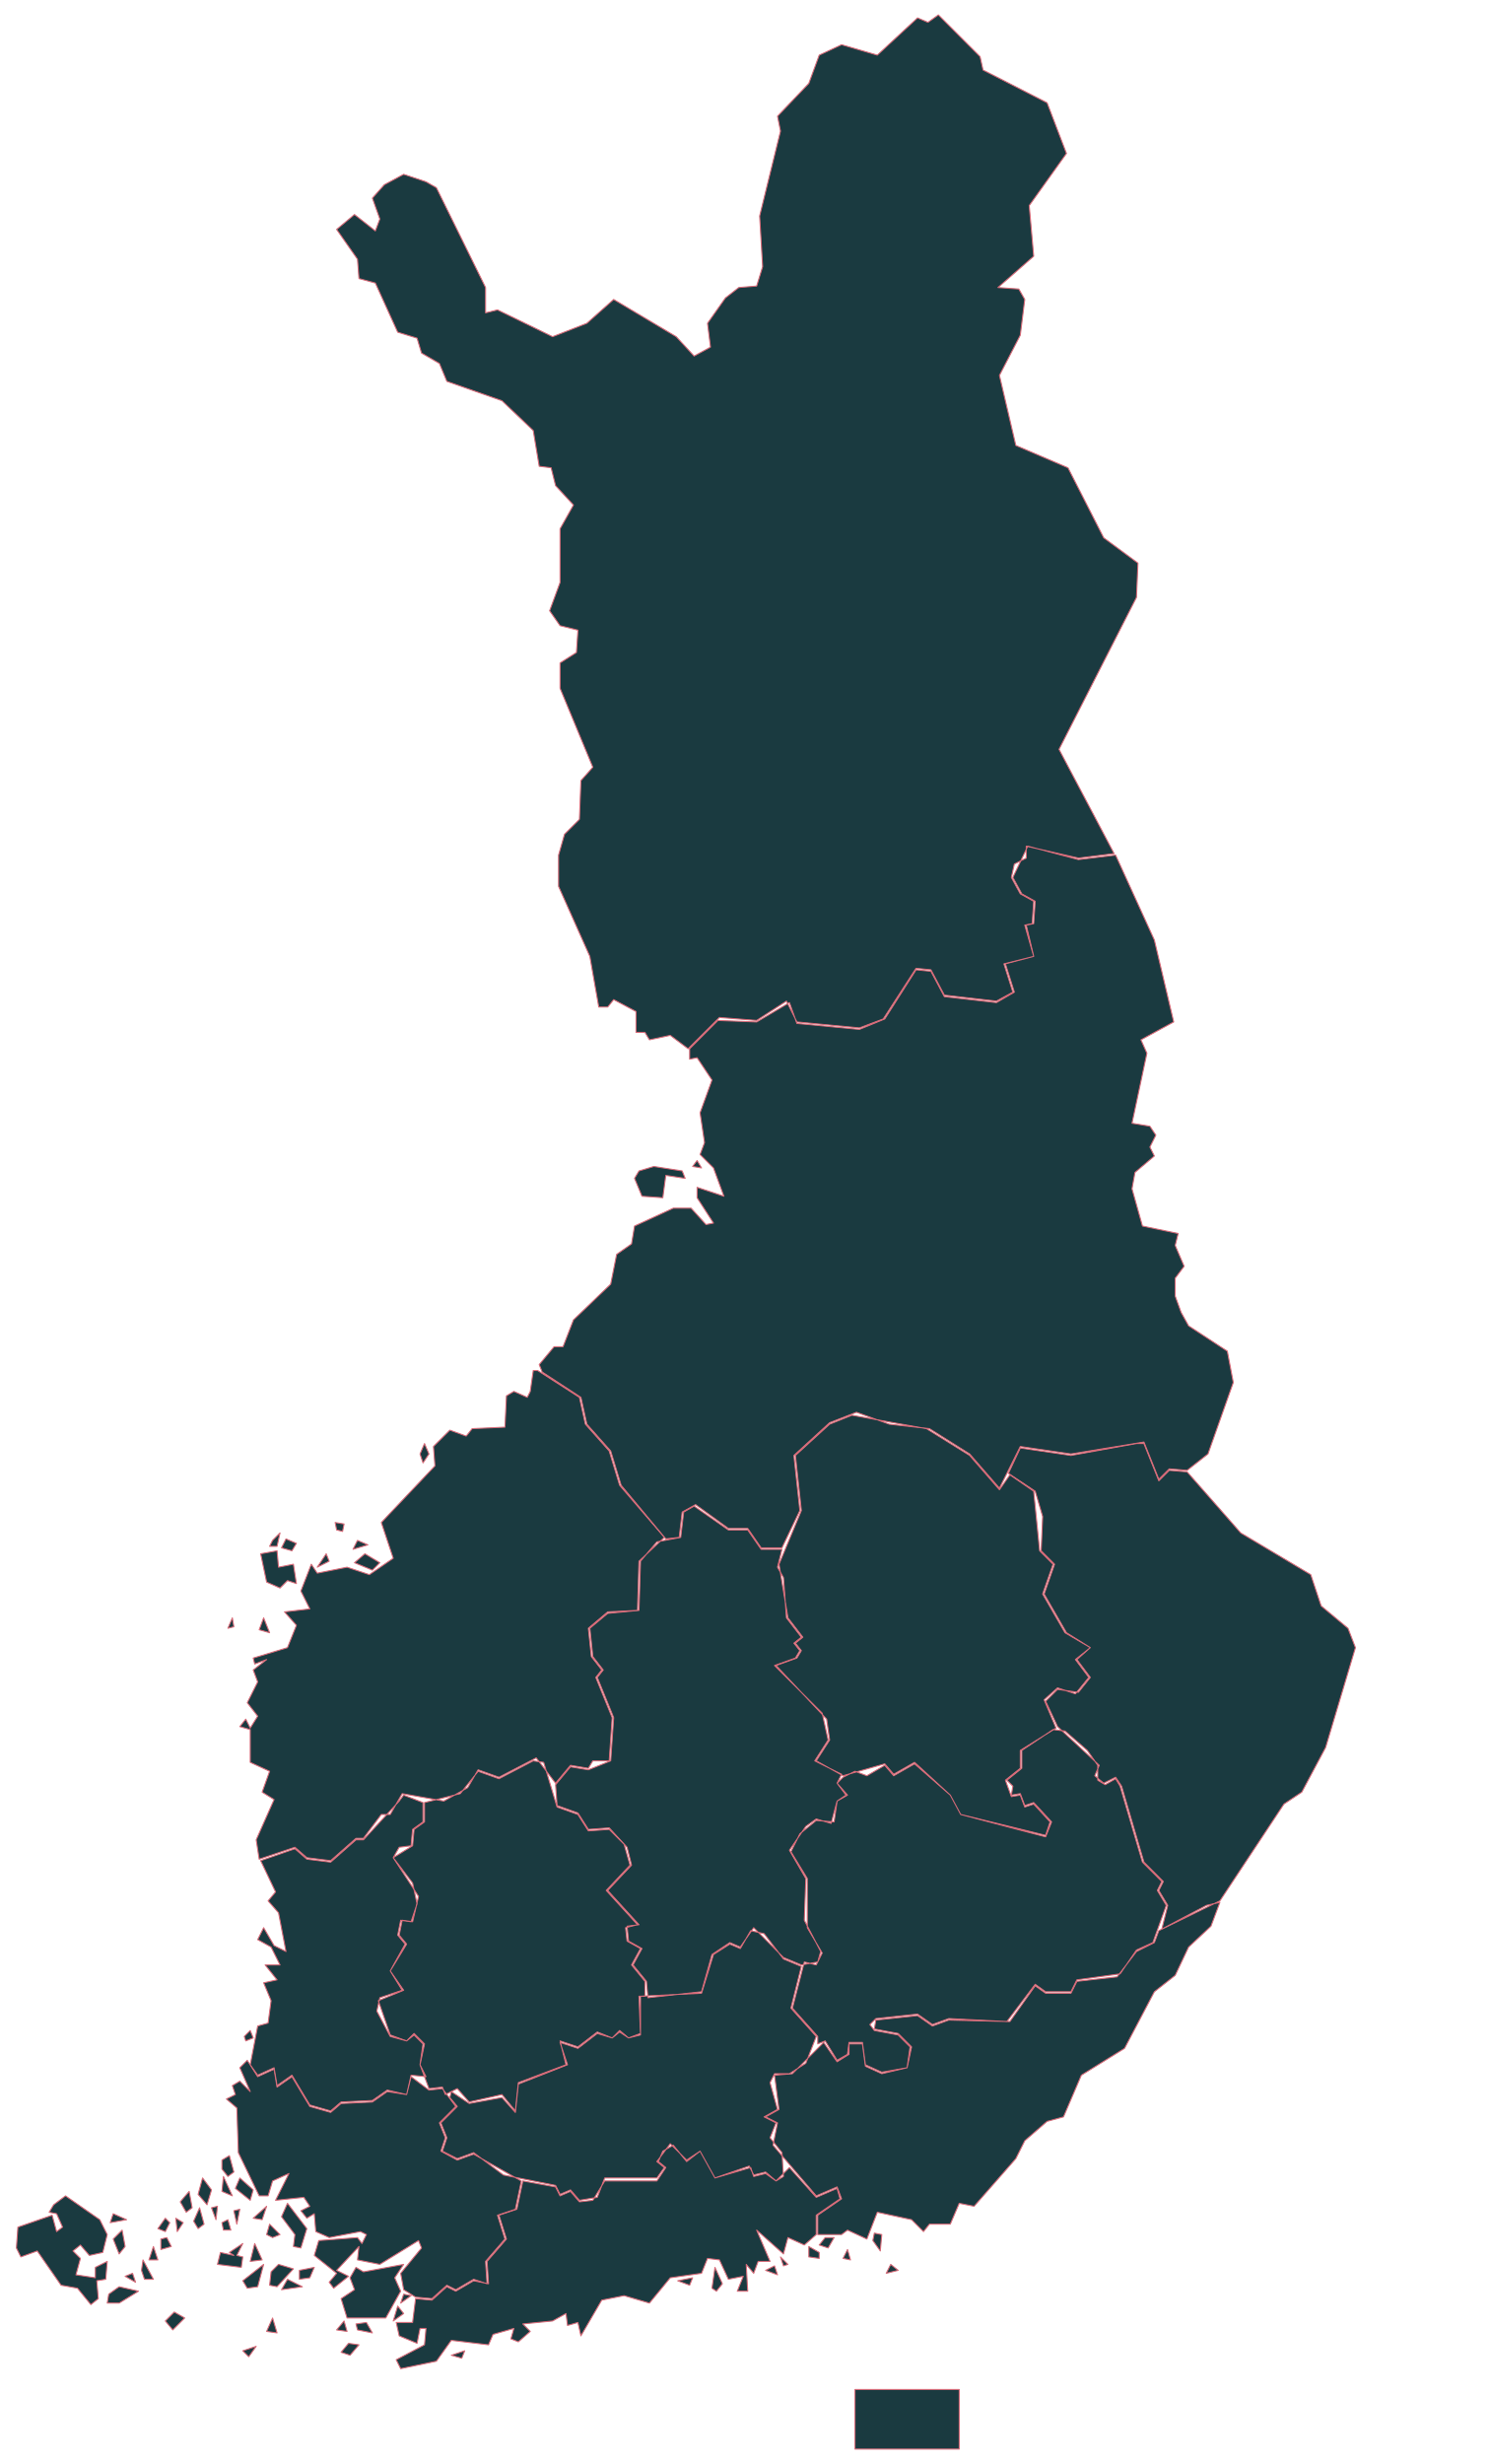
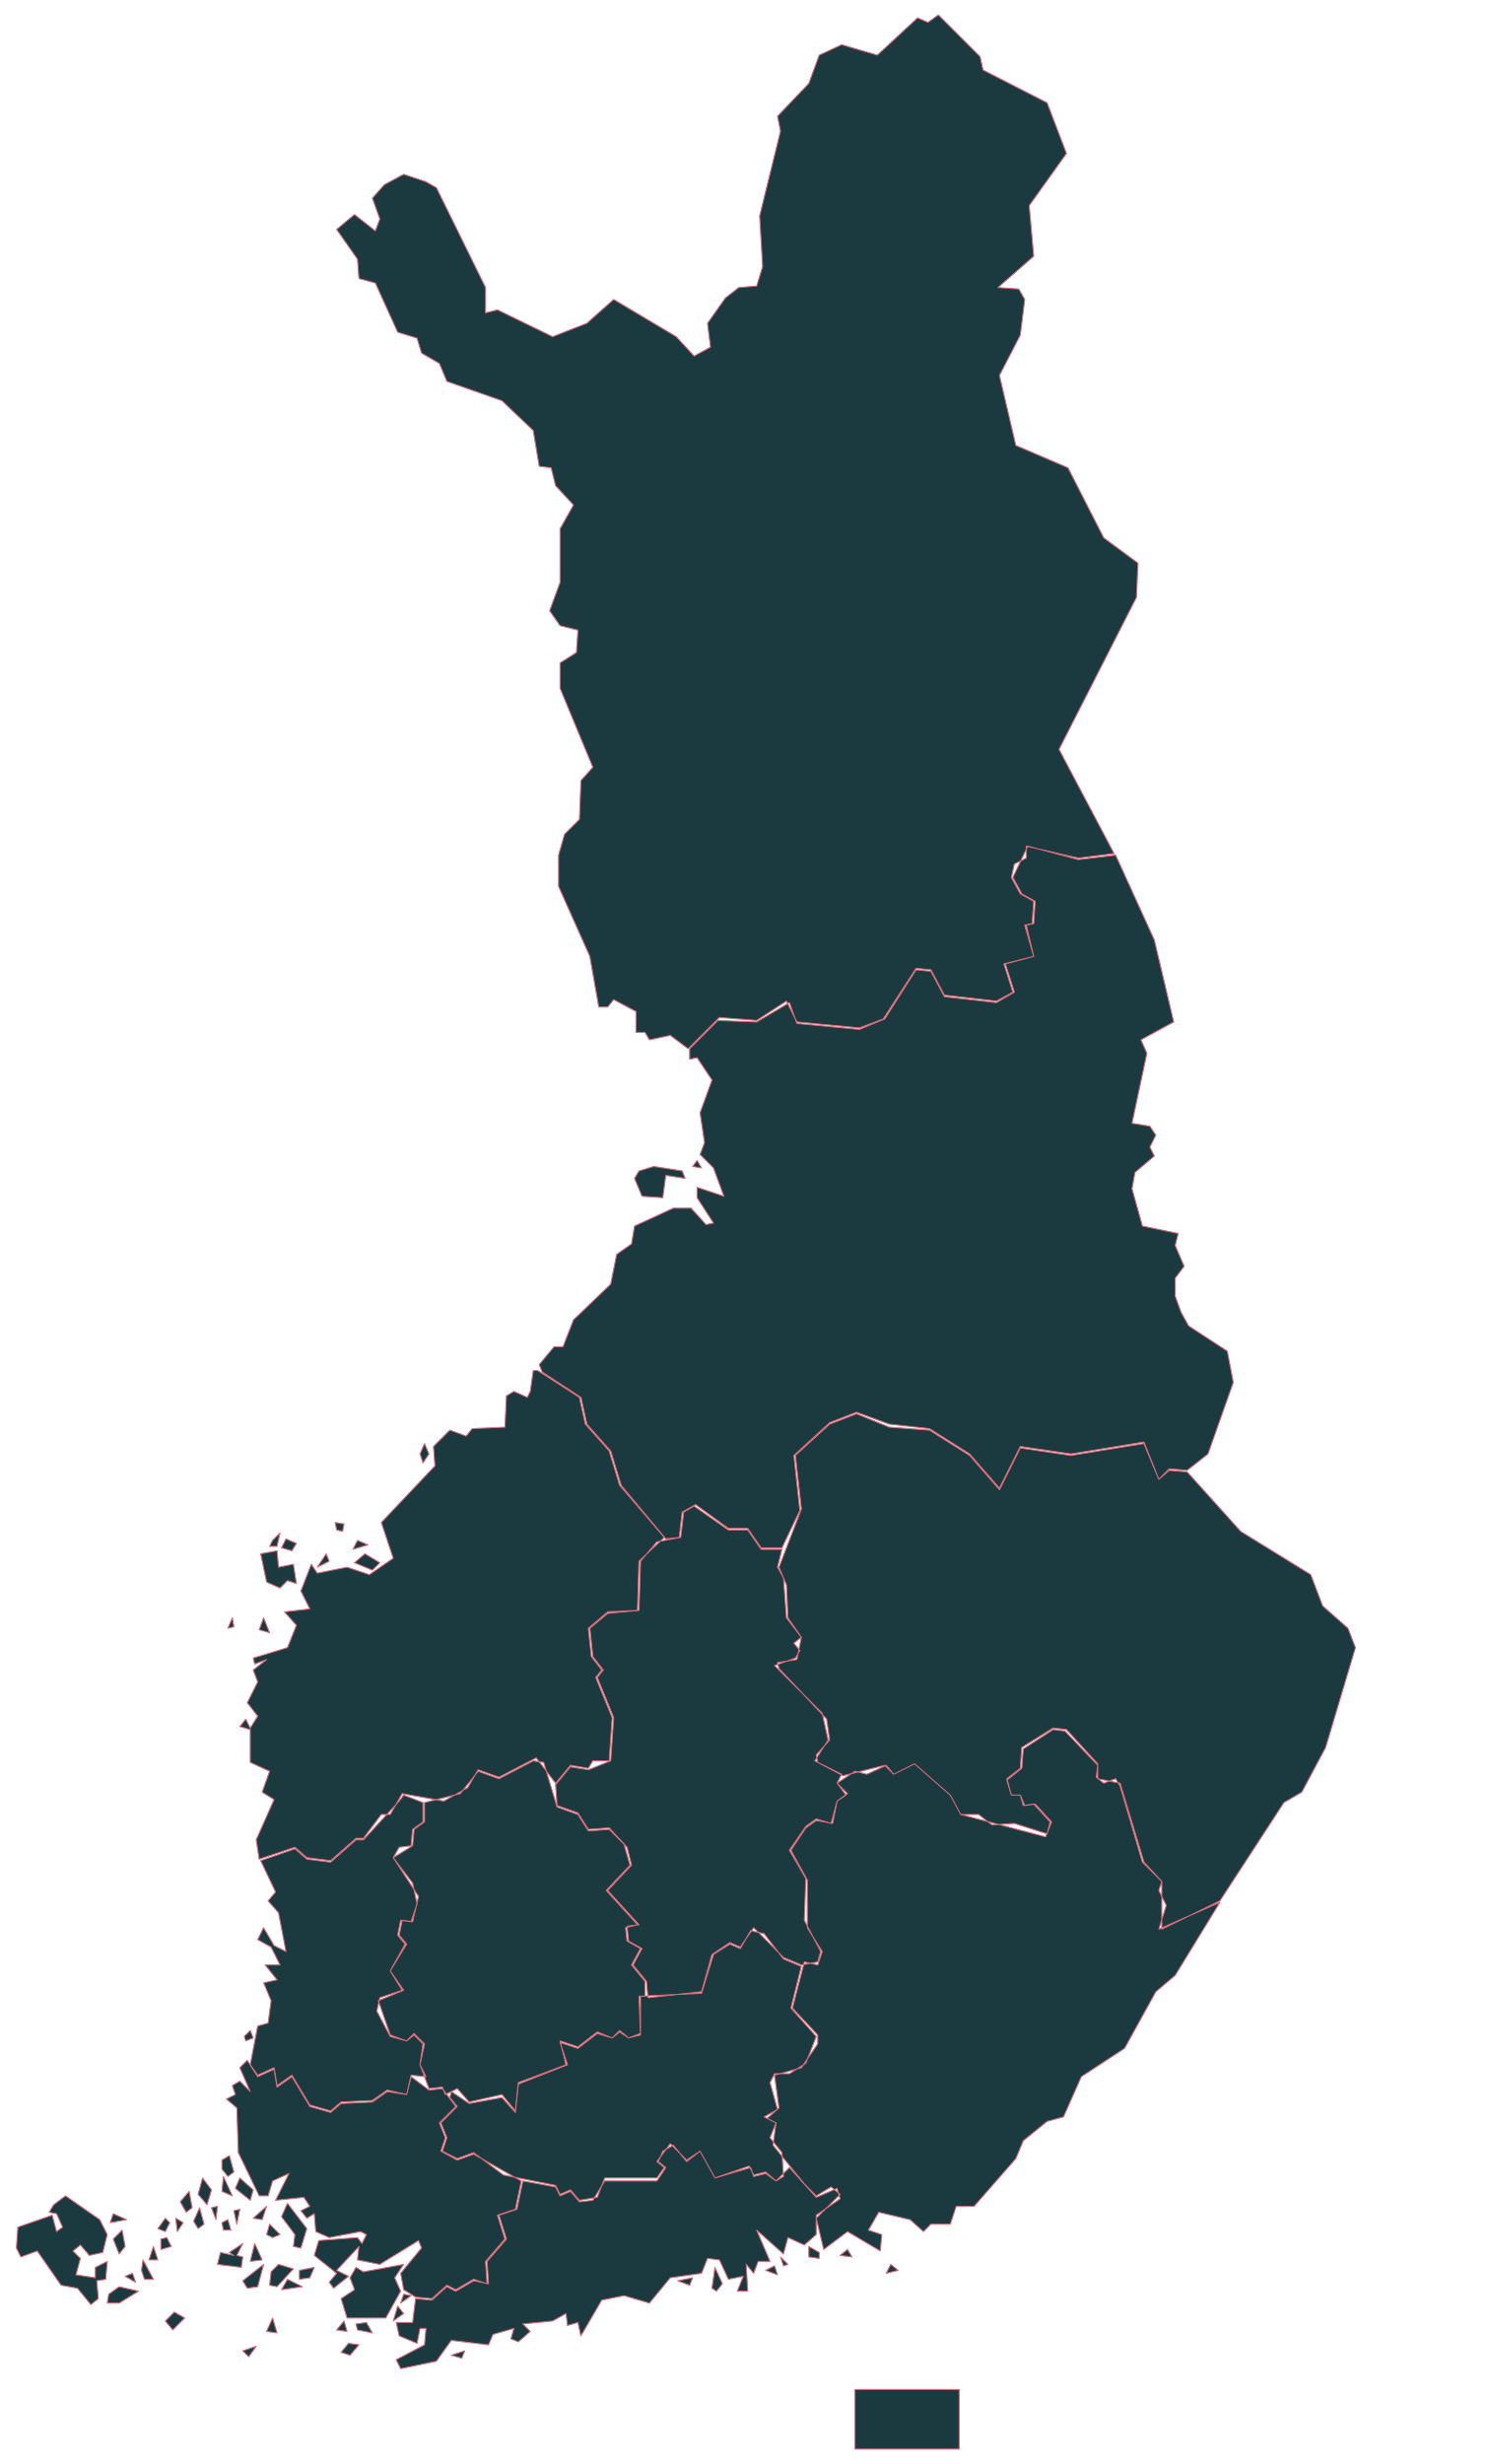
<svg xmlns="http://www.w3.org/2000/svg" viewBox="0 0 1000 1654.0">
  <g fill="#1a3a40" stroke="#d86a78" stroke-width="0.7" stroke-linejoin="round" fill-rule="evenodd">
-     <path d="M268 1568 280 1573 282 1563 286 1563 285 1574 266 1584 269 1590 293 1585 303 1571 328 1574 331 1567 345 1563 343 1570 348 1572 356 1565 351 1560 371 1558 380 1553 381 1561 388 1559 390 1568 404 1544 419 1541 436 1546 450 1529 471 1526 475 1516 483 1517 489 1530 499 1528 495 1538 502 1538 501 1520 506 1526 509 1518 517 1518 508 1497 526 1513 529 1502 540 1507 548 1500 548 1487 564 1476 562 1469 548 1475 530 1455 521 1464 514 1459 506 1461 504 1455 480 1462 470 1444 461 1451 452 1440 445 1444 442 1451 447 1455 441 1464 406 1464 398 1477 389 1478 383 1471 376 1474 373 1468 351 1464 347 1483 335 1487 340 1503 327 1518 328 1533 318 1531 306 1538 300 1535 290 1544 279 1543 277 1559 266 1559ZM543 1515 550 1516 550 1512 543 1508ZM526 1521 529 1520 524 1515ZM514 1524 522 1527 520 1521ZM478 1536 481 1538 485 1533 480 1522ZM463 1534 465 1529 455 1531ZM310 1583 312 1578 303 1581ZM271 1553 267 1548 264 1558ZM240 1564 250 1566 246 1559 239 1560ZM229 1579 235 1581 241 1574 234 1573ZM226 1564 233 1565 231 1558ZM156 1400 158 1406 152 1409 159 1415 160 1445 174 1474 180 1474 183 1464 194 1459 185 1477 204 1475 208 1481 202 1484 206 1489 211 1486 212 1498 221 1502 242 1498 246 1500 243 1506 240 1502 214 1504 211 1514 226 1526 221 1532 224 1536 234 1528 226 1524 241 1508 240 1517 255 1520 281 1504 283 1509 269 1526 271 1537 279 1542 290 1543 300 1534 306 1537 318 1530 327 1533 326 1518 339 1503 334 1487 346 1483 350 1464 318 1446 307 1450 296 1444 299 1435 295 1425 306 1414 297 1402 288 1403 276 1394 273 1406 260 1404 250 1411 229 1412 222 1418 208 1414 196 1394 186 1401 184 1389 173 1394 166 1383 161 1388 168 1404 161 1397ZM269 1546 276 1541 271 1540ZM238 1537 229 1543 233 1556 259 1556 269 1538 265 1529 271 1520 244 1525 239 1522 235 1529ZM201 1530 208 1529 211 1522 201 1524ZM189 1488 198 1500 197 1508 202 1509 206 1496 193 1479ZM189 1537 203 1535 193 1530ZM182 1525 181 1534 186 1535 197 1523 187 1520ZM183 1502 188 1500 181 1493 179 1500ZM179 1565 186 1566 183 1556ZM170 1489 176 1490 179 1481ZM163 1531 166 1536 173 1535 177 1520ZM168 1518 176 1517 171 1506ZM167 1582 172 1575 163 1578ZM158 1469 168 1477 170 1470 161 1462ZM159 1493 161 1483 157 1484ZM154 1512 157 1514 148 1512 146 1520 162 1522 163 1515 159 1514 163 1506ZM149 1456 153 1461 157 1458 154 1447 149 1450ZM155 1497 153 1490 149 1492 150 1497ZM149 1471 156 1474 150 1461ZM268 1209 244 1235 239 1235 222 1250 206 1248 198 1241 175 1249 185 1270 180 1276 187 1284 192 1310 184 1306 177 1294 173 1302 182 1307 188 1319 178 1319 186 1329 177 1331 182 1343 180 1358 173 1360 168 1386 173 1393 184 1388 186 1400 196 1393 208 1413 222 1417 229 1411 250 1410 260 1403 273 1406 276 1393 286 1394 282 1386 284 1372 278 1366 273 1370 262 1367 253 1350 255 1341 270 1336 262 1323 272 1305 267 1299 269 1289 276 1290 280 1278 277 1264 264 1247 268 1240 276 1239 277 1228 284 1223 284 1210 271 1205ZM164 1367 165 1370 170 1368 168 1363ZM145 1490 146 1481 142 1482ZM133 1473 139 1480 142 1470 136 1462ZM130 1491 133 1496 137 1493 134 1482ZM121 1478 125 1485 129 1482 127 1471ZM111 1558 116 1564 124 1556 117 1552ZM119 1498 123 1492 118 1489ZM108 1510 115 1508 112 1502 108 1503ZM106 1496 111 1498 114 1492 111 1489ZM100 1517 106 1517 103 1508ZM95 1524 97 1530 103 1530 96 1517ZM73 1540 72 1546 80 1546 93 1538 80 1535ZM91 1532 89 1526 84 1528ZM74 1492 85 1490 76 1486ZM76 1503 80 1513 84 1508 82 1497ZM36 1480 33 1485 38 1486 42 1495 38 1498 35 1487 12 1495 11 1509 14 1515 25 1511 41 1534 52 1536 61 1547 66 1543 65 1531 71 1530 72 1518 64 1522 64 1529 51 1527 54 1516 49 1511 54 1507 60 1514 69 1512 72 1500 67 1490 44 1474ZM504 1296 497 1308 490 1305 479 1312 471 1338 430 1340 430 1366 422 1368 416 1364 411 1368 401 1365 388 1375 376 1371 381 1386 348 1399 346 1418 337 1408 315 1412 303 1404 302 1408 307 1414 296 1425 300 1435 297 1444 307 1449 318 1445 338 1460 373 1467 376 1473 383 1470 389 1477 401 1475 406 1462 441 1462 446 1455 441 1451 450 1439 461 1450 470 1444 480 1462 503 1454 506 1460 514 1458 521 1464 526 1461 525 1445 517 1435 521 1425 513 1421 522 1416 517 1398 520 1392 530 1392 541 1385 548 1367 531 1348 538 1320 526 1315 513 1298ZM358 1182 335 1194 321 1189 309 1204 285 1210 285 1223 278 1228 277 1239 264 1247 281 1273 277 1290 270 1289 268 1299 273 1305 262 1323 271 1336 254 1343 262 1366 273 1370 278 1365 285 1372 282 1386 288 1402 297 1401 299 1406 307 1402 315 1411 337 1406 346 1417 348 1398 380 1386 376 1370 388 1374 401 1364 411 1368 416 1363 422 1368 430 1365 429 1340 433 1340 433 1330 424 1319 430 1308 421 1303 420 1294 428 1292 407 1269 423 1252 419 1238 409 1228 395 1229 388 1218 374 1213 365 1183ZM356 934 354 938 345 934 340 937 339 958 317 959 313 964 302 960 291 971 292 984 256 1022 264 1046 248 1057 233 1052 213 1056 209 1050 202 1068 208 1080 191 1082 199 1091 193 1106 170 1113 171 1117 179 1114 170 1121 173 1129 166 1143 173 1152 168 1160 165 1154 161 1159 168 1161 168 1183 181 1189 176 1203 184 1208 172 1235 174 1248 198 1240 206 1247 222 1249 239 1234 244 1234 256 1218 262 1218 270 1204 298 1209 314 1200 321 1188 335 1193 360 1180 373 1197 383 1185 395 1187 398 1182 409 1182 411 1153 400 1126 404 1121 397 1112 395 1093 408 1082 428 1081 429 1048 446 1032 416 997 409 974 393 956 389 938 361 920 358 920ZM282 976 284 982 288 976 285 969ZM238 1049 250 1054 255 1049 245 1043ZM237 1040 247 1037 240 1034ZM226 1027 230 1028 231 1023 225 1022ZM213 1052 221 1048 219 1043ZM175 1043 179 1062 188 1066 193 1061 199 1063 197 1050 187 1052 186 1041ZM189 1039 196 1041 199 1036 192 1033ZM183 1034 181 1038 186 1038 188 1029ZM174 1094 181 1096 177 1086ZM153 1093 157 1092 156 1086ZM466 1011 459 1015 457 1032 441 1035 430 1048 429 1081 408 1083 396 1093 398 1112 405 1121 401 1126 412 1153 410 1182 395 1188 383 1186 373 1198 374 1212 388 1217 395 1228 409 1227 421 1240 424 1252 408 1269 429 1292 421 1293 422 1303 431 1308 425 1319 434 1330 435 1341 471 1337 478 1312 490 1304 497 1307 506 1294 526 1314 538 1319 549 1317 551 1310 540 1289 541 1261 530 1242 541 1226 548 1221 558 1224 562 1209 568 1205 562 1197 565 1191 547 1182 556 1168 552 1150 520 1118 534 1113 537 1108 533 1103 538 1099 528 1086 526 1059 522 1052 525 1040 511 1040 502 1027 489 1027ZM364 921 390 938 394 956 410 974 417 997 447 1033 456 1032 458 1015 467 1010 489 1026 502 1026 511 1039 525 1039 537 1014 533 977 557 955 575 948 597 956 624 959 651 976 671 999 685 971 719 976 768 968 778 993 785 986 797 987 811 976 828 928 824 907 798 890 793 881 789 870 789 858 795 850 789 836 791 828 767 823 760 798 762 787 775 776 772 770 776 762 772 756 760 754 770 707 766 698 788 686 775 631 749 574 724 577 690 568 680 589 686 600 695 605 694 620 689 621 694 642 675 647 681 666 669 673 634 669 625 652 615 651 594 684 577 691 535 687 530 673 508 686 482 685 463 704 463 711 468 710 478 725 470 747 473 767 470 775 479 784 486 803 468 797 468 804 479 821 474 822 464 811 452 811 426 823 424 835 414 842 410 862 385 886 378 904 372 904 362 916ZM465 783 471 784 468 779ZM439 783 429 786 426 791 431 803 445 804 447 789 460 791 458 786ZM630 10 623 15 616 12 589 37 565 30 550 37 543 56 522 78 524 88 510 145 512 179 508 192 496 193 487 200 475 217 477 233 466 239 454 226 412 201 394 217 371 226 334 208 326 210 326 193 293 126 286 122 271 117 258 124 250 133 255 147 252 155 238 144 226 154 240 174 241 187 252 190 267 223 280 227 283 237 295 244 300 256 337 269 358 289 362 313 370 314 373 326 385 339 376 355 376 391 369 410 376 420 388 423 387 438 376 445 376 462 398 515 390 524 389 550 379 560 375 574 375 595 396 642 402 676 408 676 412 671 427 679 427 693 433 693 436 698 450 695 462 704 483 683 508 685 528 672 535 686 577 690 593 684 615 650 625 651 634 668 669 672 680 666 674 647 694 642 688 621 693 620 694 605 685 600 679 589 681 580 689 576 689 568 724 576 748 573 711 503 763 401 764 378 741 361 717 314 682 299 671 252 685 225 688 201 684 194 670 193 694 172 691 138 716 103 703 69 660 47 658 38ZM644 1604 644 1644 574 1644 574 1604ZM810 1279 778 1296 775 1304 763 1310 750 1327 723 1330 719 1338 702 1338 695 1333 678 1357 637 1356 626 1360 616 1353 588 1356 587 1362 603 1365 612 1374 609 1388 592 1392 581 1387 579 1372 570 1372 570 1379 562 1384 553 1371 532 1392 520 1393 523 1416 514 1421 522 1425 519 1440 548 1474 562 1468 565 1476 549 1487 549 1500 565 1500 569 1497 582 1503 589 1485 612 1490 620 1498 624 1493 638 1493 644 1479 654 1481 682 1449 688 1437 703 1424 714 1421 726 1393 755 1375 775 1337 789 1326 798 1307 813 1293 819 1277ZM595 1526 603 1524 598 1520ZM586 1504 591 1511 592 1500 587 1499ZM566 1516 571 1517 569 1510ZM550 1507 556 1509 560 1502 554 1502ZM707 1161 686 1175 686 1187 676 1195 680 1199 679 1205 685 1204 688 1212 694 1210 706 1223 702 1233 645 1218 638 1205 614 1184 600 1192 594 1185 582 1192 574 1189 566 1193 562 1197 569 1205 562 1209 560 1223 548 1222 537 1231 531 1243 542 1261 542 1294 552 1311 548 1319 540 1317 532 1348 549 1367 549 1372 554 1370 562 1383 569 1379 570 1371 579 1371 581 1386 592 1391 609 1388 611 1374 603 1366 587 1363 584 1359 588 1355 616 1352 626 1359 637 1355 676 1357 695 1332 702 1337 719 1337 723 1329 752 1325 763 1309 774 1304 783 1279 777 1269 780 1263 767 1250 752 1199 749 1194 742 1198 737 1195 737 1185 730 1175 715 1162ZM572 950 557 956 534 977 538 1014 523 1050 529 1086 539 1099 534 1103 538 1108 535 1113 521 1118 555 1154 557 1168 548 1182 566 1192 594 1184 600 1191 614 1183 638 1205 645 1218 702 1232 705 1223 694 1211 688 1213 685 1205 679 1206 675 1195 685 1187 685 1175 709 1160 701 1141 710 1133 722 1137 731 1126 722 1114 732 1106 715 1096 700 1070 707 1050 698 1041 694 1001 678 990 671 1000 651 977 622 959ZM763 969 719 977 685 972 677 989 695 1001 700 1018 699 1041 708 1050 701 1070 716 1096 732 1106 723 1114 732 1126 724 1136 710 1134 702 1142 710 1159 738 1185 735 1192 741 1197 749 1193 753 1199 768 1250 781 1263 778 1269 784 1279 780 1295 819 1276 862 1211 874 1203 890 1173 910 1106 905 1093 887 1078 880 1057 833 1029 797 988 785 987 778 994 768 969Z" />
+     <path d="M268 1568 280 1573 282 1563 286 1563 285 1574 266 1584 269 1590 293 1585 303 1571 328 1574 331 1567 345 1563 343 1570 348 1572 356 1565 351 1560 371 1558 380 1553 381 1561 388 1559 390 1568 404 1544 419 1541 436 1546 450 1529 471 1526 475 1516 483 1517 489 1530 499 1528 495 1538 502 1538 501 1520 506 1526 509 1518 517 1518 508 1497 526 1513 529 1502 540 1507 548 1500 548 1487 564 1476 562 1469 548 1475 530 1455 521 1464 514 1459 506 1461 504 1455 480 1462 470 1444 461 1451 452 1440 445 1444 442 1451 447 1455 441 1464 406 1464 398 1477 389 1478 383 1471 376 1474 373 1468 351 1464 347 1483 335 1487 340 1503 327 1518 328 1533 318 1531 306 1538 300 1535 290 1544 279 1543 277 1559 266 1559ZM543 1515 550 1516 550 1512 543 1508ZM526 1521 529 1520 524 1515ZM514 1524 522 1527 520 1521ZM478 1536 481 1538 485 1533 480 1522ZM463 1534 465 1529 455 1531ZM310 1583 312 1578 303 1581ZM271 1553 267 1548 264 1558ZM240 1564 250 1566 246 1559 239 1560ZM229 1579 235 1581 241 1574 234 1573ZM226 1564 233 1565 231 1558ZM156 1400 158 1406 152 1409 159 1415 160 1445 174 1474 180 1474 183 1464 194 1459 185 1477 204 1475 208 1481 202 1484 206 1489 211 1486 212 1498 221 1502 242 1498 246 1500 243 1506 240 1502 214 1504 211 1514 226 1526 221 1532 224 1536 234 1528 226 1524 241 1508 240 1517 255 1520 281 1504 283 1509 269 1526 271 1537 279 1542 290 1543 300 1534 306 1537 318 1530 327 1533 326 1518 339 1503 334 1487 346 1483 350 1464 318 1446 307 1450 296 1444 299 1435 295 1425 306 1414 297 1402 288 1403 276 1394 273 1406 260 1404 250 1411 229 1412 222 1418 208 1414 196 1394 186 1401 184 1389 173 1394 166 1383 161 1388 168 1404 161 1397ZM269 1546 276 1541 271 1540ZM238 1537 229 1543 233 1556 259 1556 269 1538 265 1529 271 1520 244 1525 239 1522 235 1529ZM201 1530 208 1529 211 1522 201 1524ZM189 1488 198 1500 197 1508 202 1509 206 1496 193 1479ZM189 1537 203 1535 193 1530ZM182 1525 181 1534 186 1535 197 1523 187 1520ZM183 1502 188 1500 181 1493 179 1500ZM179 1565 186 1566 183 1556ZM170 1489 176 1490 179 1481ZM163 1531 166 1536 173 1535 177 1520ZM168 1518 176 1517 171 1506ZM167 1582 172 1575 163 1578ZM158 1469 168 1477 170 1470 161 1462ZM159 1493 161 1483 157 1484ZM154 1512 157 1514 148 1512 146 1520 162 1522 163 1515 159 1514 163 1506ZM149 1456 153 1461 157 1458 154 1447 149 1450ZM155 1497 153 1490 149 1492 150 1497ZM149 1471 156 1474 150 1461ZM268 1209 244 1235 239 1235 222 1250 206 1248 198 1241 175 1249 185 1270 180 1276 187 1284 192 1310 184 1306 177 1294 173 1302 182 1307 188 1319 178 1319 186 1329 177 1331 182 1343 180 1358 173 1360 168 1386 173 1393 184 1388 186 1400 196 1393 208 1413 222 1417 229 1411 250 1410 260 1403 273 1406 276 1393 286 1394 282 1386 284 1372 278 1366 273 1370 262 1367 253 1350 255 1341 270 1336 262 1323 272 1305 267 1299 269 1289 276 1290 280 1278 277 1264 264 1247 268 1240 276 1239 277 1228 284 1223 284 1210 271 1205ZM164 1367 165 1370 170 1368 168 1363ZM145 1490 146 1481 142 1482ZM133 1473 139 1480 142 1470 136 1462ZM130 1491 133 1496 137 1493 134 1482ZM121 1478 125 1485 129 1482 127 1471ZM111 1558 116 1564 124 1556 117 1552ZM119 1498 123 1492 118 1489ZM108 1510 115 1508 112 1502 108 1503ZM106 1496 111 1498 114 1492 111 1489ZM100 1517 106 1517 103 1508ZM95 1524 97 1530 103 1530 96 1517ZM73 1540 72 1546 80 1546 93 1538 80 1535ZM91 1532 89 1526 84 1528ZM74 1492 85 1490 76 1486ZM76 1503 80 1513 84 1508 82 1497ZM36 1480 33 1485 38 1486 42 1495 38 1498 35 1487 12 1495 11 1509 14 1515 25 1511 41 1534 52 1536 61 1547 66 1543 65 1531 71 1530 72 1518 64 1522 64 1529 51 1527 54 1516 49 1511 54 1507 60 1514 69 1512 72 1500 67 1490 44 1474ZM504 1296 497 1308 490 1305 479 1312 471 1338 430 1340 430 1366 422 1368 416 1364 411 1368 401 1365 388 1375 376 1371 381 1386 348 1399 346 1418 337 1408 315 1412 303 1404 302 1408 307 1414 296 1425 300 1435 297 1444 307 1449 318 1445 338 1460 373 1467 376 1473 383 1470 389 1477 401 1475 406 1462 441 1462 446 1455 441 1451 450 1439 461 1450 470 1444 480 1462 503 1454 506 1460 514 1458 521 1464 526 1461 525 1445 517 1435 521 1425 513 1421 522 1416 517 1398 520 1392 530 1392 541 1385 548 1367 531 1348 538 1320 526 1315 513 1298ZM358 1182 335 1194 321 1189 309 1204 285 1210 285 1223 278 1228 277 1239 264 1247 281 1273 277 1290 270 1289 268 1299 273 1305 262 1323 271 1336 254 1343 262 1366 273 1370 278 1365 285 1372 282 1386 288 1402 297 1401 299 1406 307 1402 315 1411 337 1406 346 1417 348 1398 380 1386 376 1370 388 1374 401 1364 411 1368 416 1363 422 1368 430 1365 429 1340 433 1340 433 1330 424 1319 430 1308 421 1303 420 1294 428 1292 407 1269 423 1252 419 1238 409 1228 395 1229 388 1218 374 1213 365 1183ZM356 934 354 938 345 934 340 937 339 958 317 959 313 964 302 960 291 971 292 984 256 1022 264 1046 248 1057 233 1052 213 1056 209 1050 202 1068 208 1080 191 1082 199 1091 193 1106 170 1113 171 1117 179 1114 170 1121 173 1129 166 1143 173 1152 168 1160 165 1154 161 1159 168 1161 168 1183 181 1189 176 1203 184 1208 172 1235 174 1248 198 1240 206 1247 222 1249 239 1234 244 1234 256 1218 262 1218 270 1204 298 1209 314 1200 321 1188 335 1193 360 1180 373 1197 383 1185 395 1187 398 1182 409 1182 411 1153 400 1126 404 1121 397 1112 395 1093 408 1082 428 1081 429 1048 446 1032 416 997 409 974 393 956 389 938 361 920 358 920ZM282 976 284 982 288 976 285 969ZM238 1049 250 1054 255 1049 245 1043ZM237 1040 247 1037 240 1034ZM226 1027 230 1028 231 1023 225 1022ZM213 1052 221 1048 219 1043ZM175 1043 179 1062 188 1066 193 1061 199 1063 197 1050 187 1052 186 1041ZM189 1039 196 1041 199 1036 192 1033ZM183 1034 181 1038 186 1038 188 1029ZM174 1094 181 1096 177 1086ZM153 1093 157 1092 156 1086ZM466 1011 459 1015 457 1032 441 1035 430 1048 429 1081 408 1083 396 1093 398 1112 405 1121 401 1126 412 1153 410 1182 395 1188 383 1186 373 1198 374 1212 388 1217 395 1228 409 1227 421 1240 424 1252 408 1269 429 1292 421 1293 422 1303 431 1308 425 1319 434 1330 435 1341 471 1337 478 1312 490 1304 497 1307 506 1294 526 1314 538 1319 549 1317 551 1310 540 1289 541 1261 530 1242 541 1226 548 1221 558 1224 562 1209 568 1205 562 1197 565 1191 547 1182 556 1168 552 1150 520 1118 534 1113 537 1108 533 1103 538 1099 528 1086 526 1059 522 1052 525 1040 511 1040 502 1027 489 1027ZM364 921 390 938 394 956 410 974 417 997 447 1033 456 1032 458 1015 467 1010 489 1026 502 1026 511 1039 525 1039 537 1014 533 977 557 955 575 948 597 956 624 959 651 976 671 999 685 971 719 976 768 968 778 993 785 986 797 987 811 976 828 928 824 907 798 890 793 881 789 870 789 858 795 850 789 836 791 828 767 823 760 798 762 787 775 776 772 770 776 762 772 756 760 754 770 707 766 698 788 686 775 631 749 574 724 577 690 568 680 589 686 600 695 605 694 620 689 621 694 642 675 647 681 666 669 673 634 669 625 652 615 651 594 684 577 691 535 687 530 673 508 686 482 685 463 704 463 711 468 710 478 725 470 747 473 767 470 775 479 784 486 803 468 797 468 804 479 821 474 822 464 811 452 811 426 823 424 835 414 842 410 862 385 886 378 904 372 904 362 916ZM465 783 471 784 468 779ZM439 783 429 786 426 791 431 803 445 804 447 789 460 791 458 786ZM630 10 623 15 616 12 589 37 565 30 550 37 543 56 522 78 524 88 510 145 512 179 508 192 496 193 487 200 475 217 477 233 466 239 454 226 412 201 394 217 371 226 334 208 326 210 326 193 293 126 286 122 271 117 258 124 250 133 255 147 252 155 238 144 226 154 240 174 241 187 252 190 267 223 280 227 283 237 295 244 300 256 337 269 358 289 362 313 370 314 373 326 385 339 376 355 376 391 369 410 376 420 388 423 387 438 376 445 376 462 398 515 390 524 389 550 379 560 375 574 375 595 396 642 402 676 408 676 412 671 427 679 427 693 433 693 436 698 450 695 462 704 483 683 508 685 528 672 535 686 577 690 593 684 615 650 625 651 634 668 669 672 680 666 674 647 694 642 688 621 693 620 694 605 685 600 679 589 681 580 689 576 689 568 724 576 748 573 711 503 763 401 764 378 741 361 717 314 682 299 671 252 685 225 688 201 684 194 670 193 694 172 691 138 716 103 703 69 660 47 658 38ZM644 1604 644 1644 574 1644 574 1604ZM515 1422 521 1425 519 1440 540 1466 548 1474 558 1468 564 1473 548 1489 553 1510 569 1498 591 1511 592 1500 583 1497 590 1485 611 1490 620 1498 625 1493 638 1493 642 1481 654 1481 682 1449 687 1437 703 1424 714 1421 726 1394 755 1375 776 1337 789 1326 819 1277 778 1295 783 1279 778 1269 780 1263 767 1250 752 1199 749 1194 741 1197 736 1193 737 1185 715 1162 707 1161 687 1174 686 1187 676 1195 679 1205 685 1205 688 1212 695 1211 706 1223 702 1233 645 1218 638 1205 614 1184 600 1191 595 1185 582 1191 574 1189 562 1197 569 1204 562 1209 559 1224 548 1222 541 1227 531 1242 542 1262 542 1294 552 1310 549 1319 540 1317 532 1348 549 1366 549 1372 538 1388 520 1393 523 1415ZM564 1514 572 1515 569 1510ZM595 1526 603 1524 598 1520ZM523 1120 555 1154 557 1168 548 1178 549 1183 566 1192 594 1185 600 1191 614 1184 638 1205 645 1218 657 1218 666 1225 681 1224 703 1231 705 1223 694 1211 687 1212 685 1205 679 1205 676 1194 685 1187 686 1173 707 1160 716 1161 737 1184 737 1194 752 1197 768 1250 780 1263 780 1295 819 1276 862 1210 874 1203 890 1173 910 1106 905 1093 888 1078 880 1057 833 1028 797 988 785 987 778 993 768 969 719 977 685 972 671 1000 651 977 624 960 597 958 575 949 557 956 534 977 538 1013 523 1052 528 1064 529 1086 538 1099 535 1114 522 1116Z" />
  </g>
</svg>
